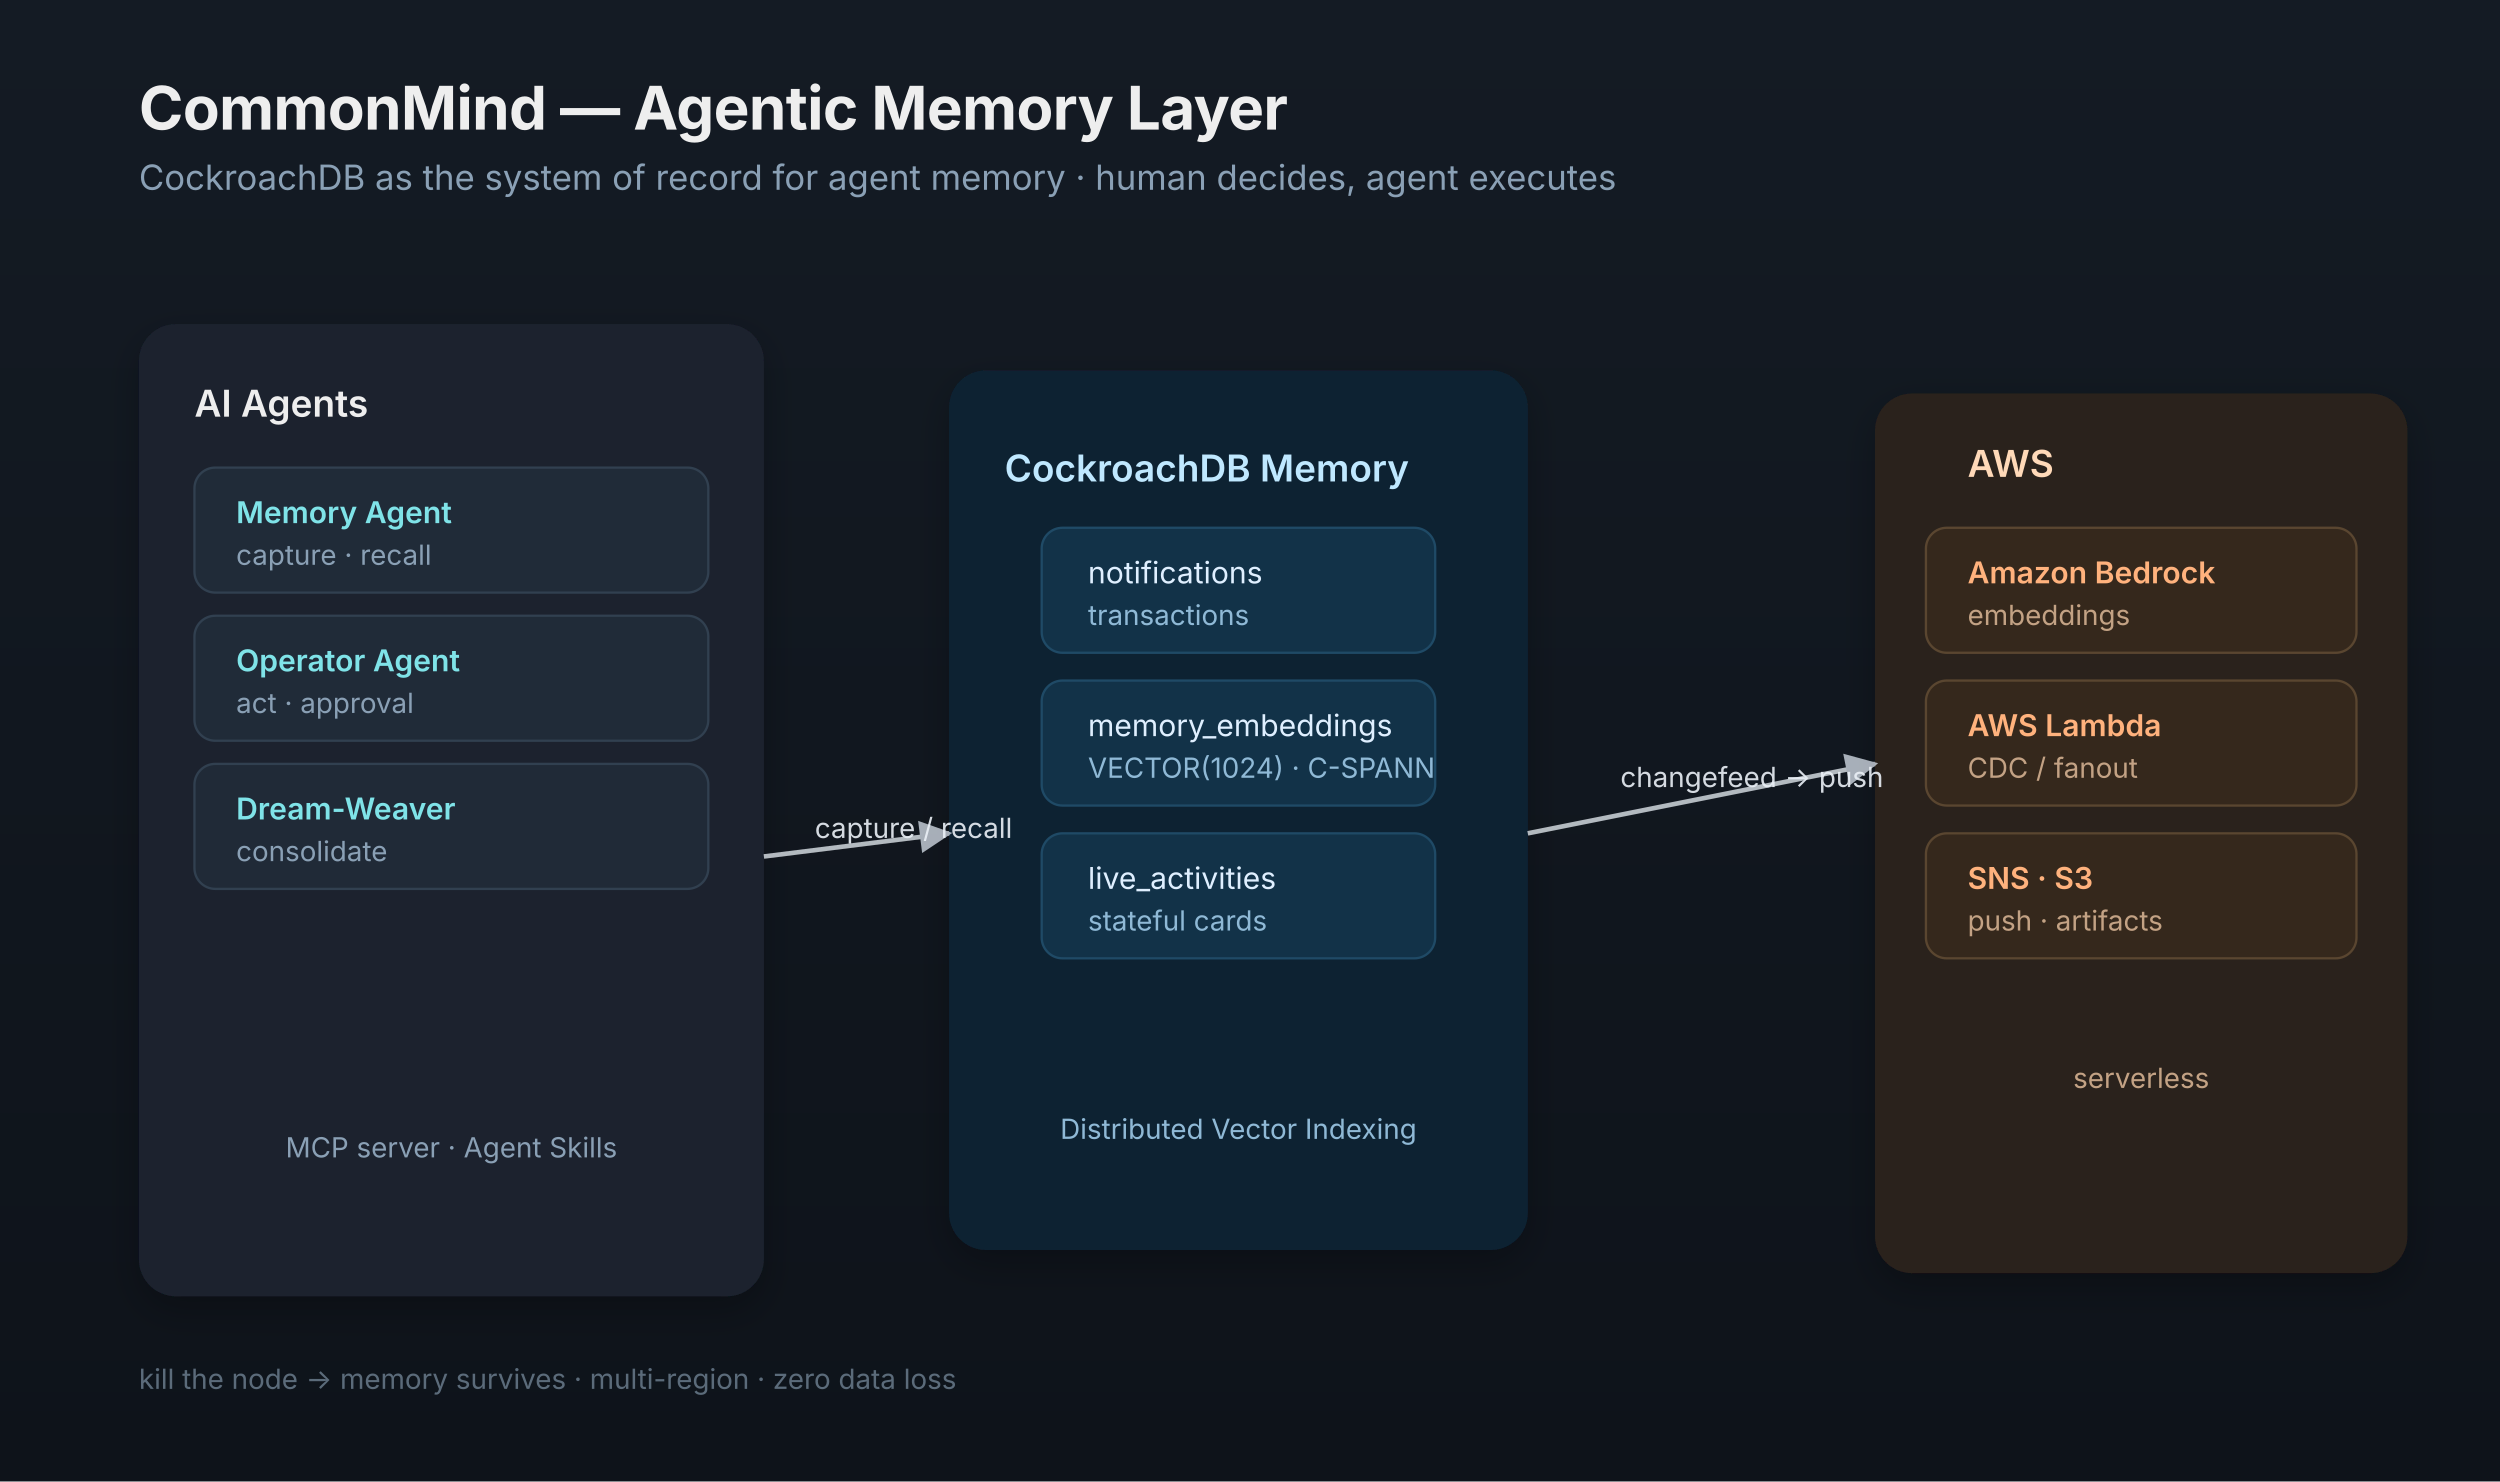
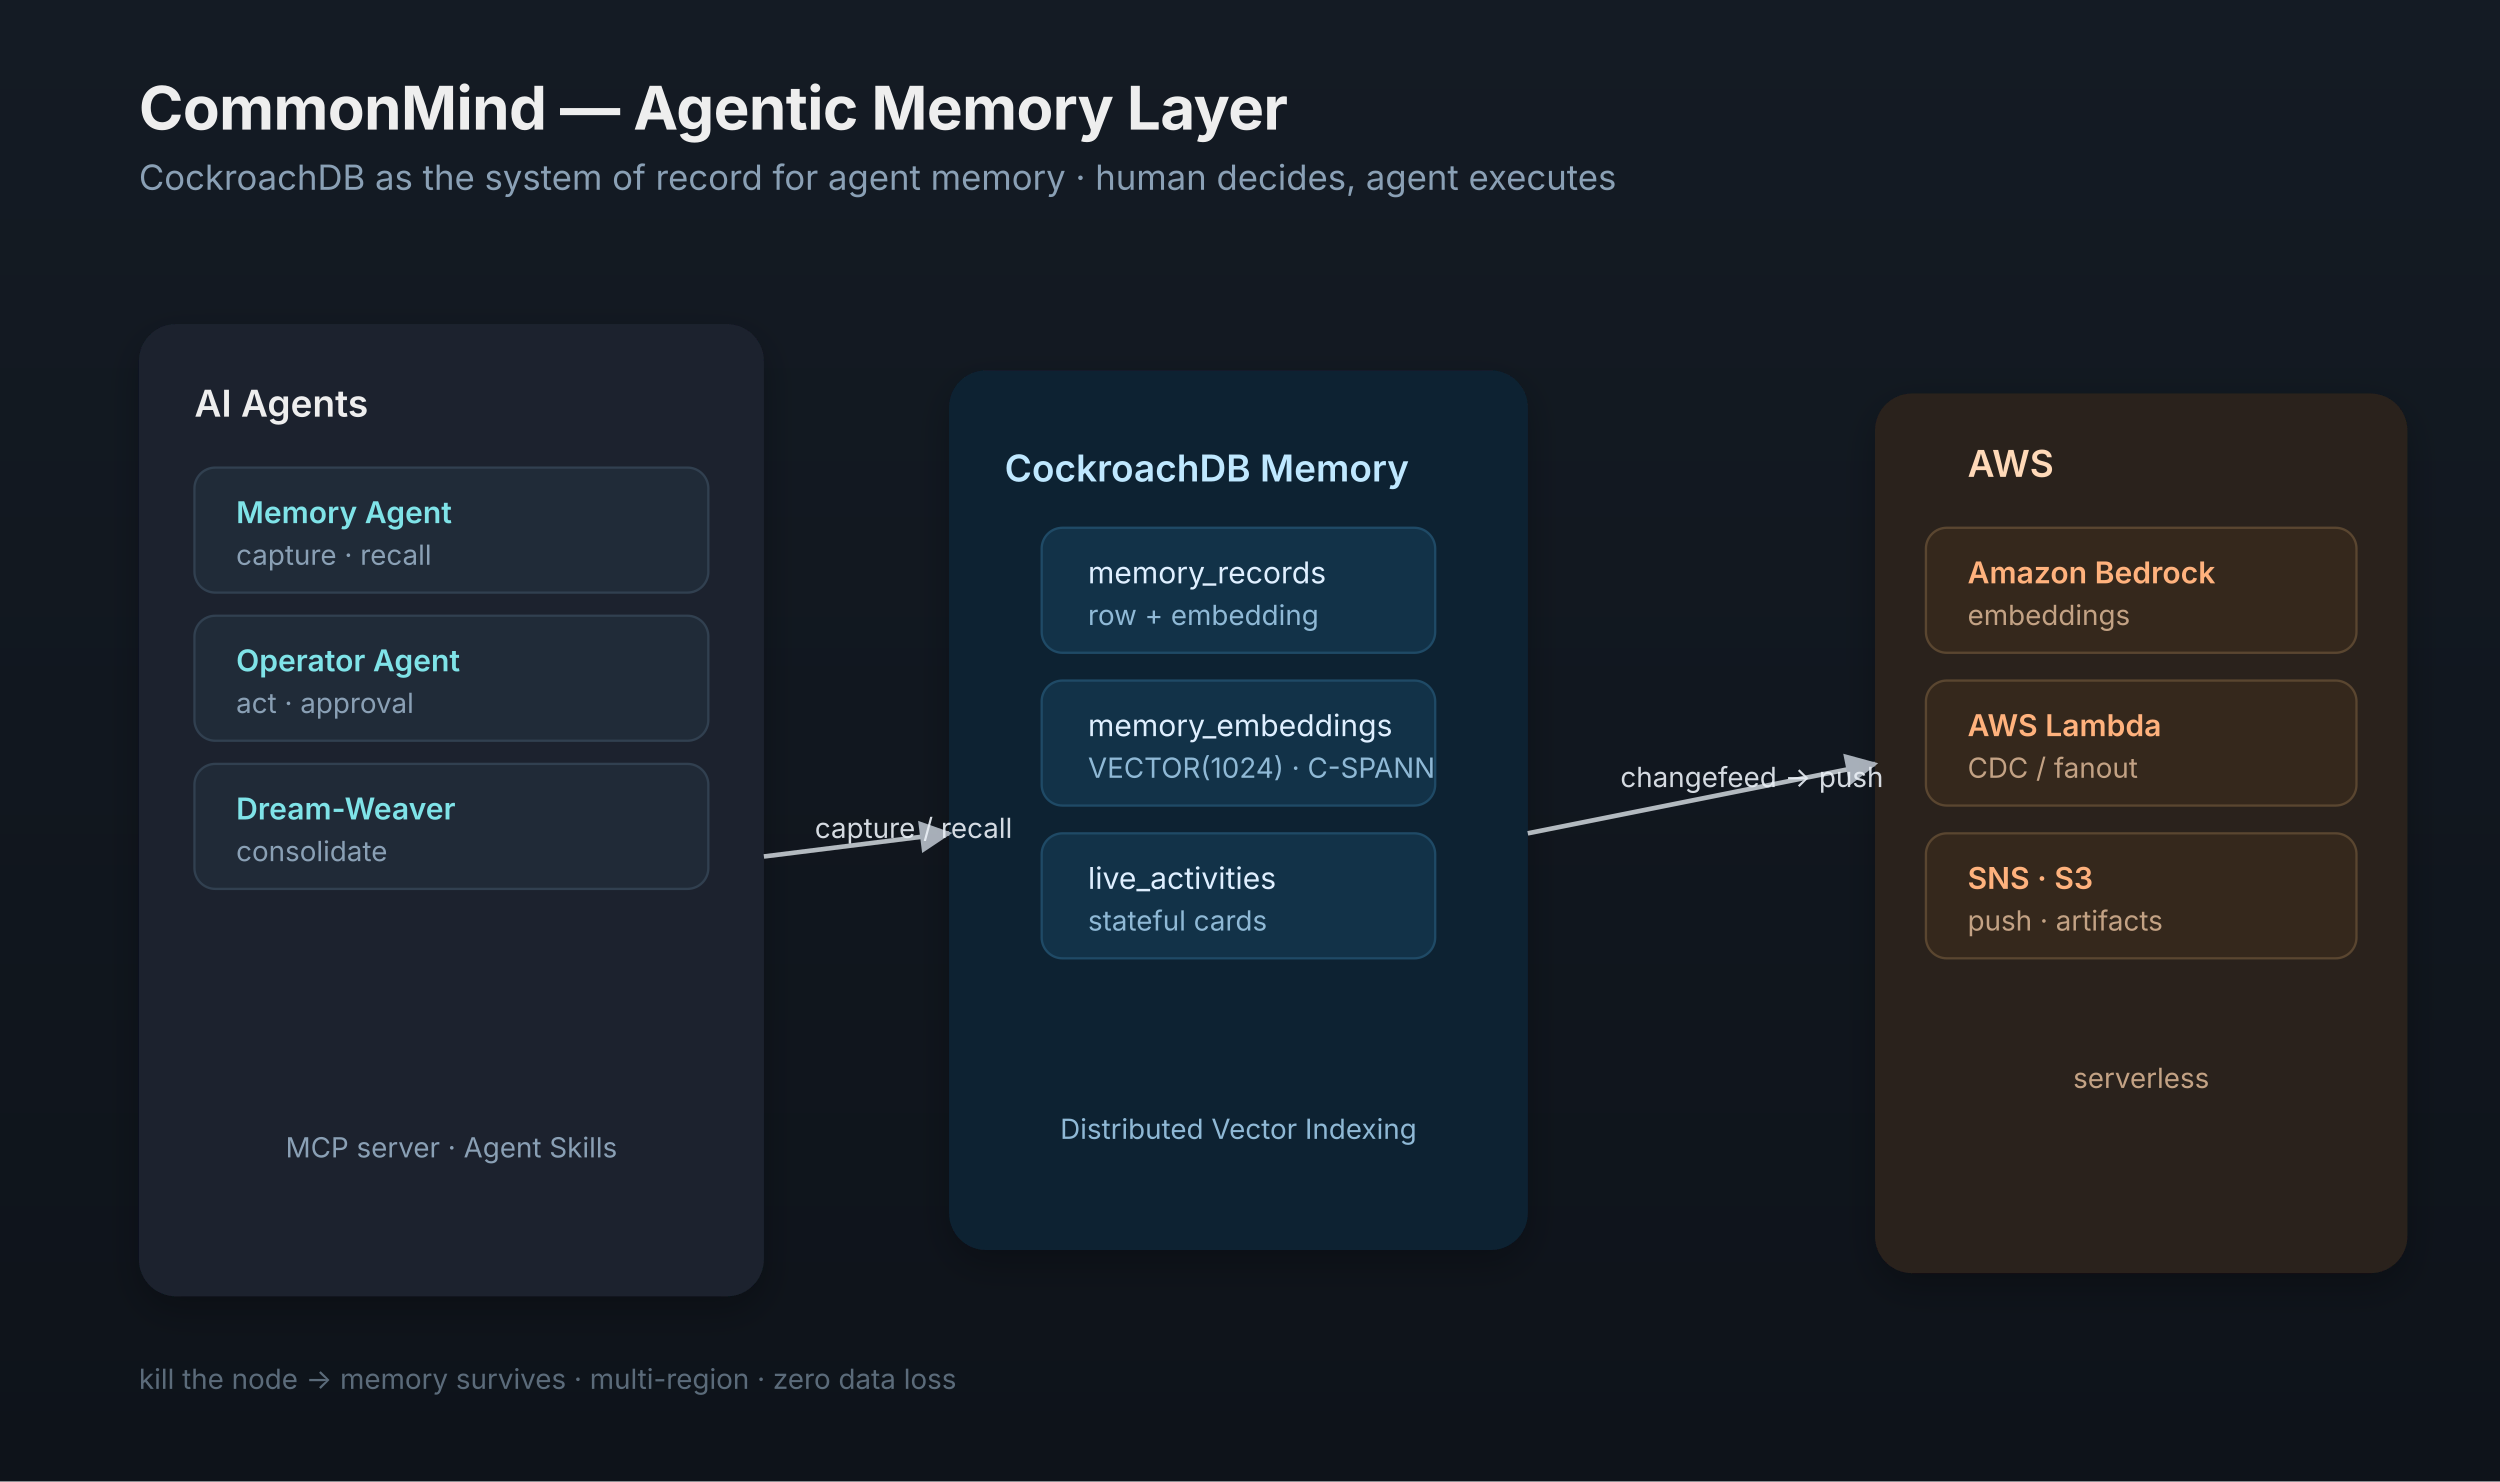
<svg xmlns="http://www.w3.org/2000/svg" viewBox="0 0 1080 640" font-family="Inter, -apple-system, Helvetica, Arial, sans-serif">
  <defs>
    <linearGradient id="bg" x1="0" y1="0" x2="0" y2="1">
      <stop offset="0" stop-color="#141b24" />
      <stop offset="1" stop-color="#0e131a" />
    </linearGradient>
    <filter id="shadow" x="-20%" y="-20%" width="140%" height="140%">
      <feDropShadow dx="0" dy="6" stdDeviation="8" flood-opacity="0.25" />
    </filter>
    <marker id="arrow" viewBox="0 0 10 10" refX="9" refY="5" markerWidth="7" markerHeight="7" orient="auto-start-reverse">
      <path d="M0 0 L10 5 L0 10 z" fill="#d9e2ec" />
    </marker>
  </defs>
  <rect width="1080" height="640" fill="url(#bg)" />
  <text x="60" y="56" fill="#eeeeee" font-size="26" font-weight="700" letter-spacing="-0.01em">CommonMind — Agentic Memory Layer</text>
  <text x="60" y="82" fill="#8aa0b5" font-size="15">CockroachDB as the system of record for agent memory · human decides, agent executes</text>
  <rect x="60" y="140" width="270" height="420" rx="16" fill="#1a232e" filter="url(#shadow)" />
  <text x="84" y="180" fill="#eeeeee" font-size="16" font-weight="600">AI Agents</text>
  <rect x="84" y="202" width="222" height="54" rx="9" fill="#202b38" stroke="#314050" />
  <text x="102" y="226" fill="#7fe3e8" font-size="13" font-weight="600">Memory Agent</text>
  <text x="102" y="244" fill="#8aa0b5" font-size="12">capture · recall</text>
  <rect x="84" y="266" width="222" height="54" rx="9" fill="#202b38" stroke="#314050" />
  <text x="102" y="290" fill="#7fe3e8" font-size="13" font-weight="600">Operator Agent</text>
  <text x="102" y="308" fill="#8aa0b5" font-size="12">act · approval</text>
  <rect x="84" y="330" width="222" height="54" rx="9" fill="#202a37" stroke="#314050" />
  <text x="102" y="354" fill="#7fe3e8" font-size="13" font-weight="600">Dream-Weaver</text>
  <text x="102" y="372" fill="#8aa0b5" font-size="12">consolidate</text>
  <text x="195" y="500" text-anchor="middle" fill="#8aa0b5" font-size="12">MCP server · Agent Skills</text>
  <rect x="410" y="160" width="250" height="380" rx="16" fill="#0e2333" filter="url(#shadow)" />
  <text x="434" y="208" fill="#bfe8ff" font-size="16" font-weight="600">CockroachDB Memory</text>
  <rect x="450" y="228" width="170" height="54" rx="9" fill="#123248" stroke="#1f4a66" />
-   <text x="470" y="252" fill="#dfefff" font-size="13">notifications</text>
-   <text x="470" y="270" fill="#8fb9d6" font-size="12">transactions</text>
+   <text x="470" y="252" fill="#dfefff" font-size="13">memory_records</text>
+   <text x="470" y="270" fill="#8fb9d6" font-size="12">row + embedding</text>
  <rect x="450" y="294" width="170" height="54" rx="9" fill="#123248" stroke="#1f4a66" />
  <text x="470" y="318" fill="#dfefff" font-size="13">memory_embeddings</text>
  <text x="470" y="336" fill="#8fb9d6" font-size="12">VECTOR(1024) · C-SPANN</text>
  <rect x="450" y="360" width="170" height="54" rx="9" fill="#123248" stroke="#1f4a66" />
  <text x="470" y="384" fill="#dfefff" font-size="13">live_activities</text>
  <text x="470" y="402" fill="#8fb9d6" font-size="12">stateful cards</text>
  <text x="535" y="492" text-anchor="middle" fill="#8fb9d6" font-size="12">Distributed Vector Indexing</text>
  <rect x="810" y="170" width="230" height="380" rx="16" fill="#2a201a" filter="url(#shadow)" />
  <text x="850" y="206" fill="#ffd9b8" font-size="16" font-weight="600">AWS</text>
  <rect x="832" y="228" width="186" height="54" rx="9" fill="#35281c" stroke="#5a4630" />
  <text x="850" y="252" fill="#ffb27d" font-size="13" font-weight="600">Amazon Bedrock</text>
  <text x="850" y="270" fill="#c3a284" font-size="12">embeddings</text>
  <rect x="832" y="294" width="186" height="54" rx="9" fill="#35281c" stroke="#5a4630" />
  <text x="850" y="318" fill="#ffb27d" font-size="13" font-weight="600">AWS Lambda</text>
  <text x="850" y="336" fill="#c3a284" font-size="12">CDC / fanout</text>
  <rect x="832" y="360" width="186" height="54" rx="9" fill="#35281c" stroke="#5a4630" />
  <text x="850" y="384" fill="#ffb27d" font-size="13" font-weight="600">SNS · S3</text>
  <text x="850" y="402" fill="#c3a284" font-size="12">push · artifacts</text>
  <text x="925" y="470" text-anchor="middle" fill="#c3a284" font-size="12">serverless</text>
  <line x1="330" y1="370" x2="410" y2="360" stroke="#eaf0f6" stroke-width="2" marker-end="url(#arrow)" opacity="0.75" />
  <text x="352" y="362" fill="#eaf0f6" font-size="12" opacity="0.9">capture / recall</text>
  <line x1="660" y1="360" x2="810" y2="330" stroke="#eaf0f6" stroke-width="2" marker-end="url(#arrow)" opacity="0.75" />
  <text x="700" y="340" fill="#eaf0f6" font-size="12" opacity="0.9">changefeed → push</text>
  <text x="60" y="600" fill="#5b6b7a" font-size="12">kill the node → memory survives · multi-region · zero data loss</text>
</svg>
